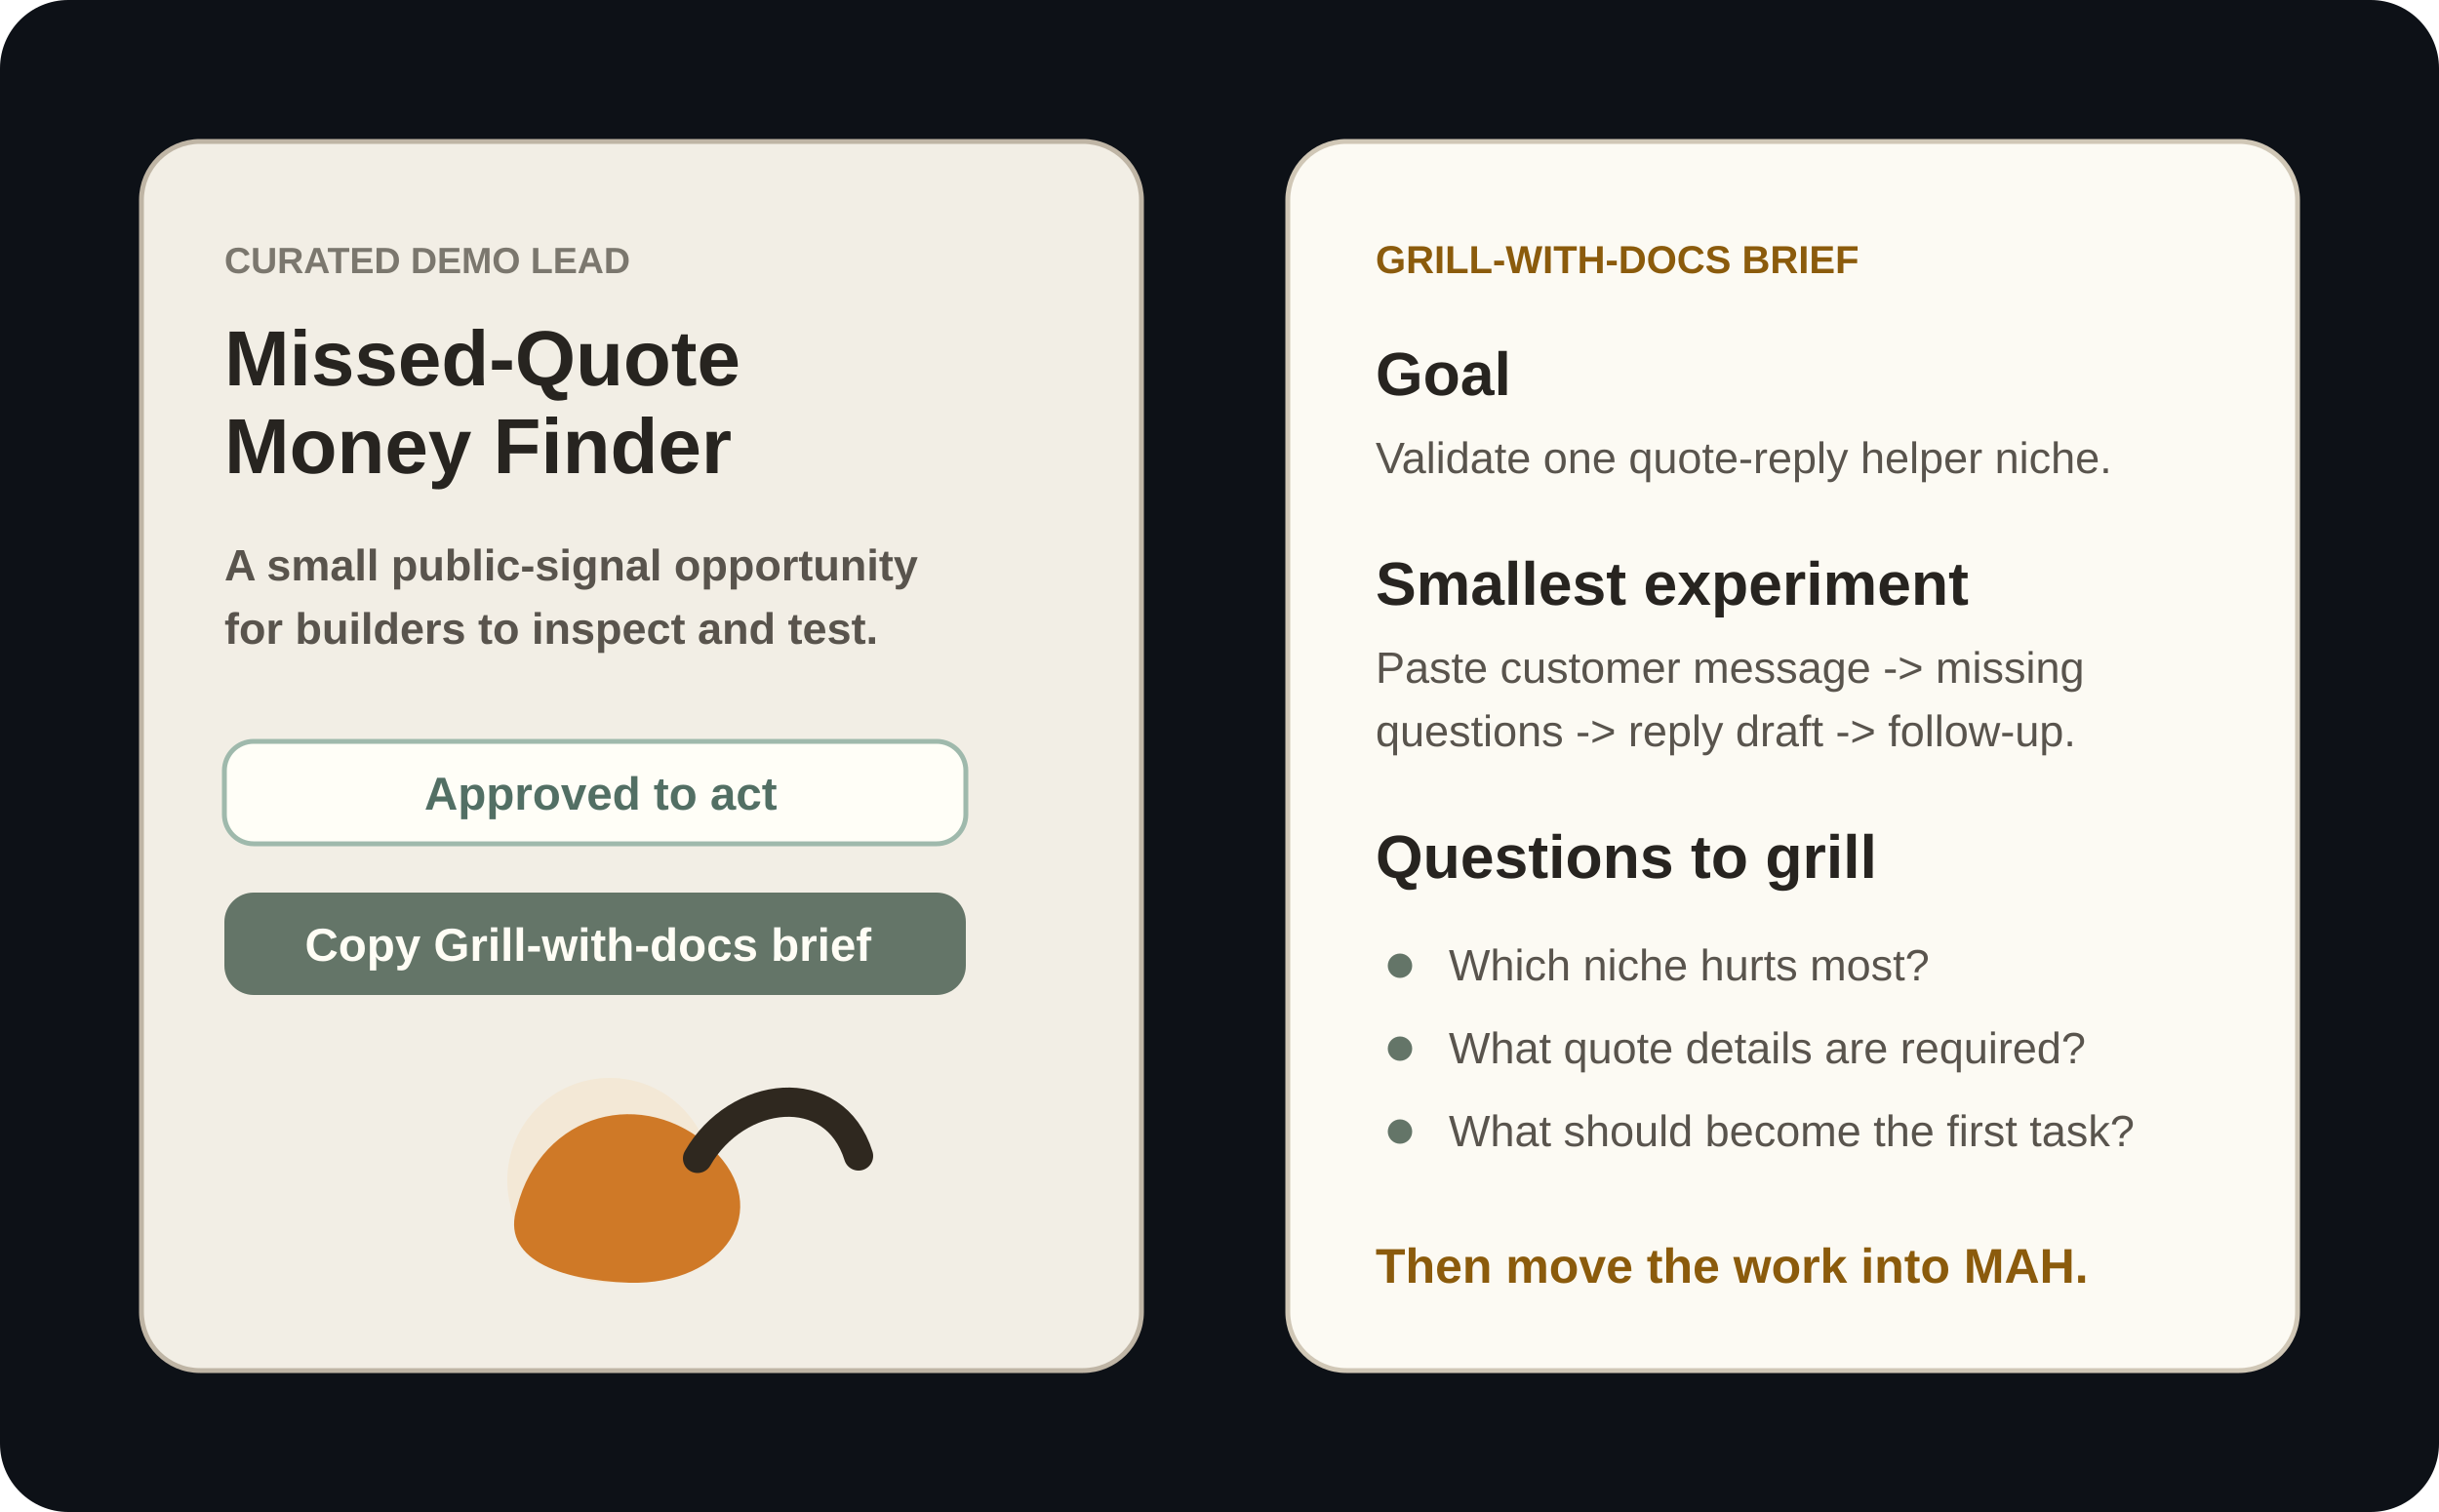
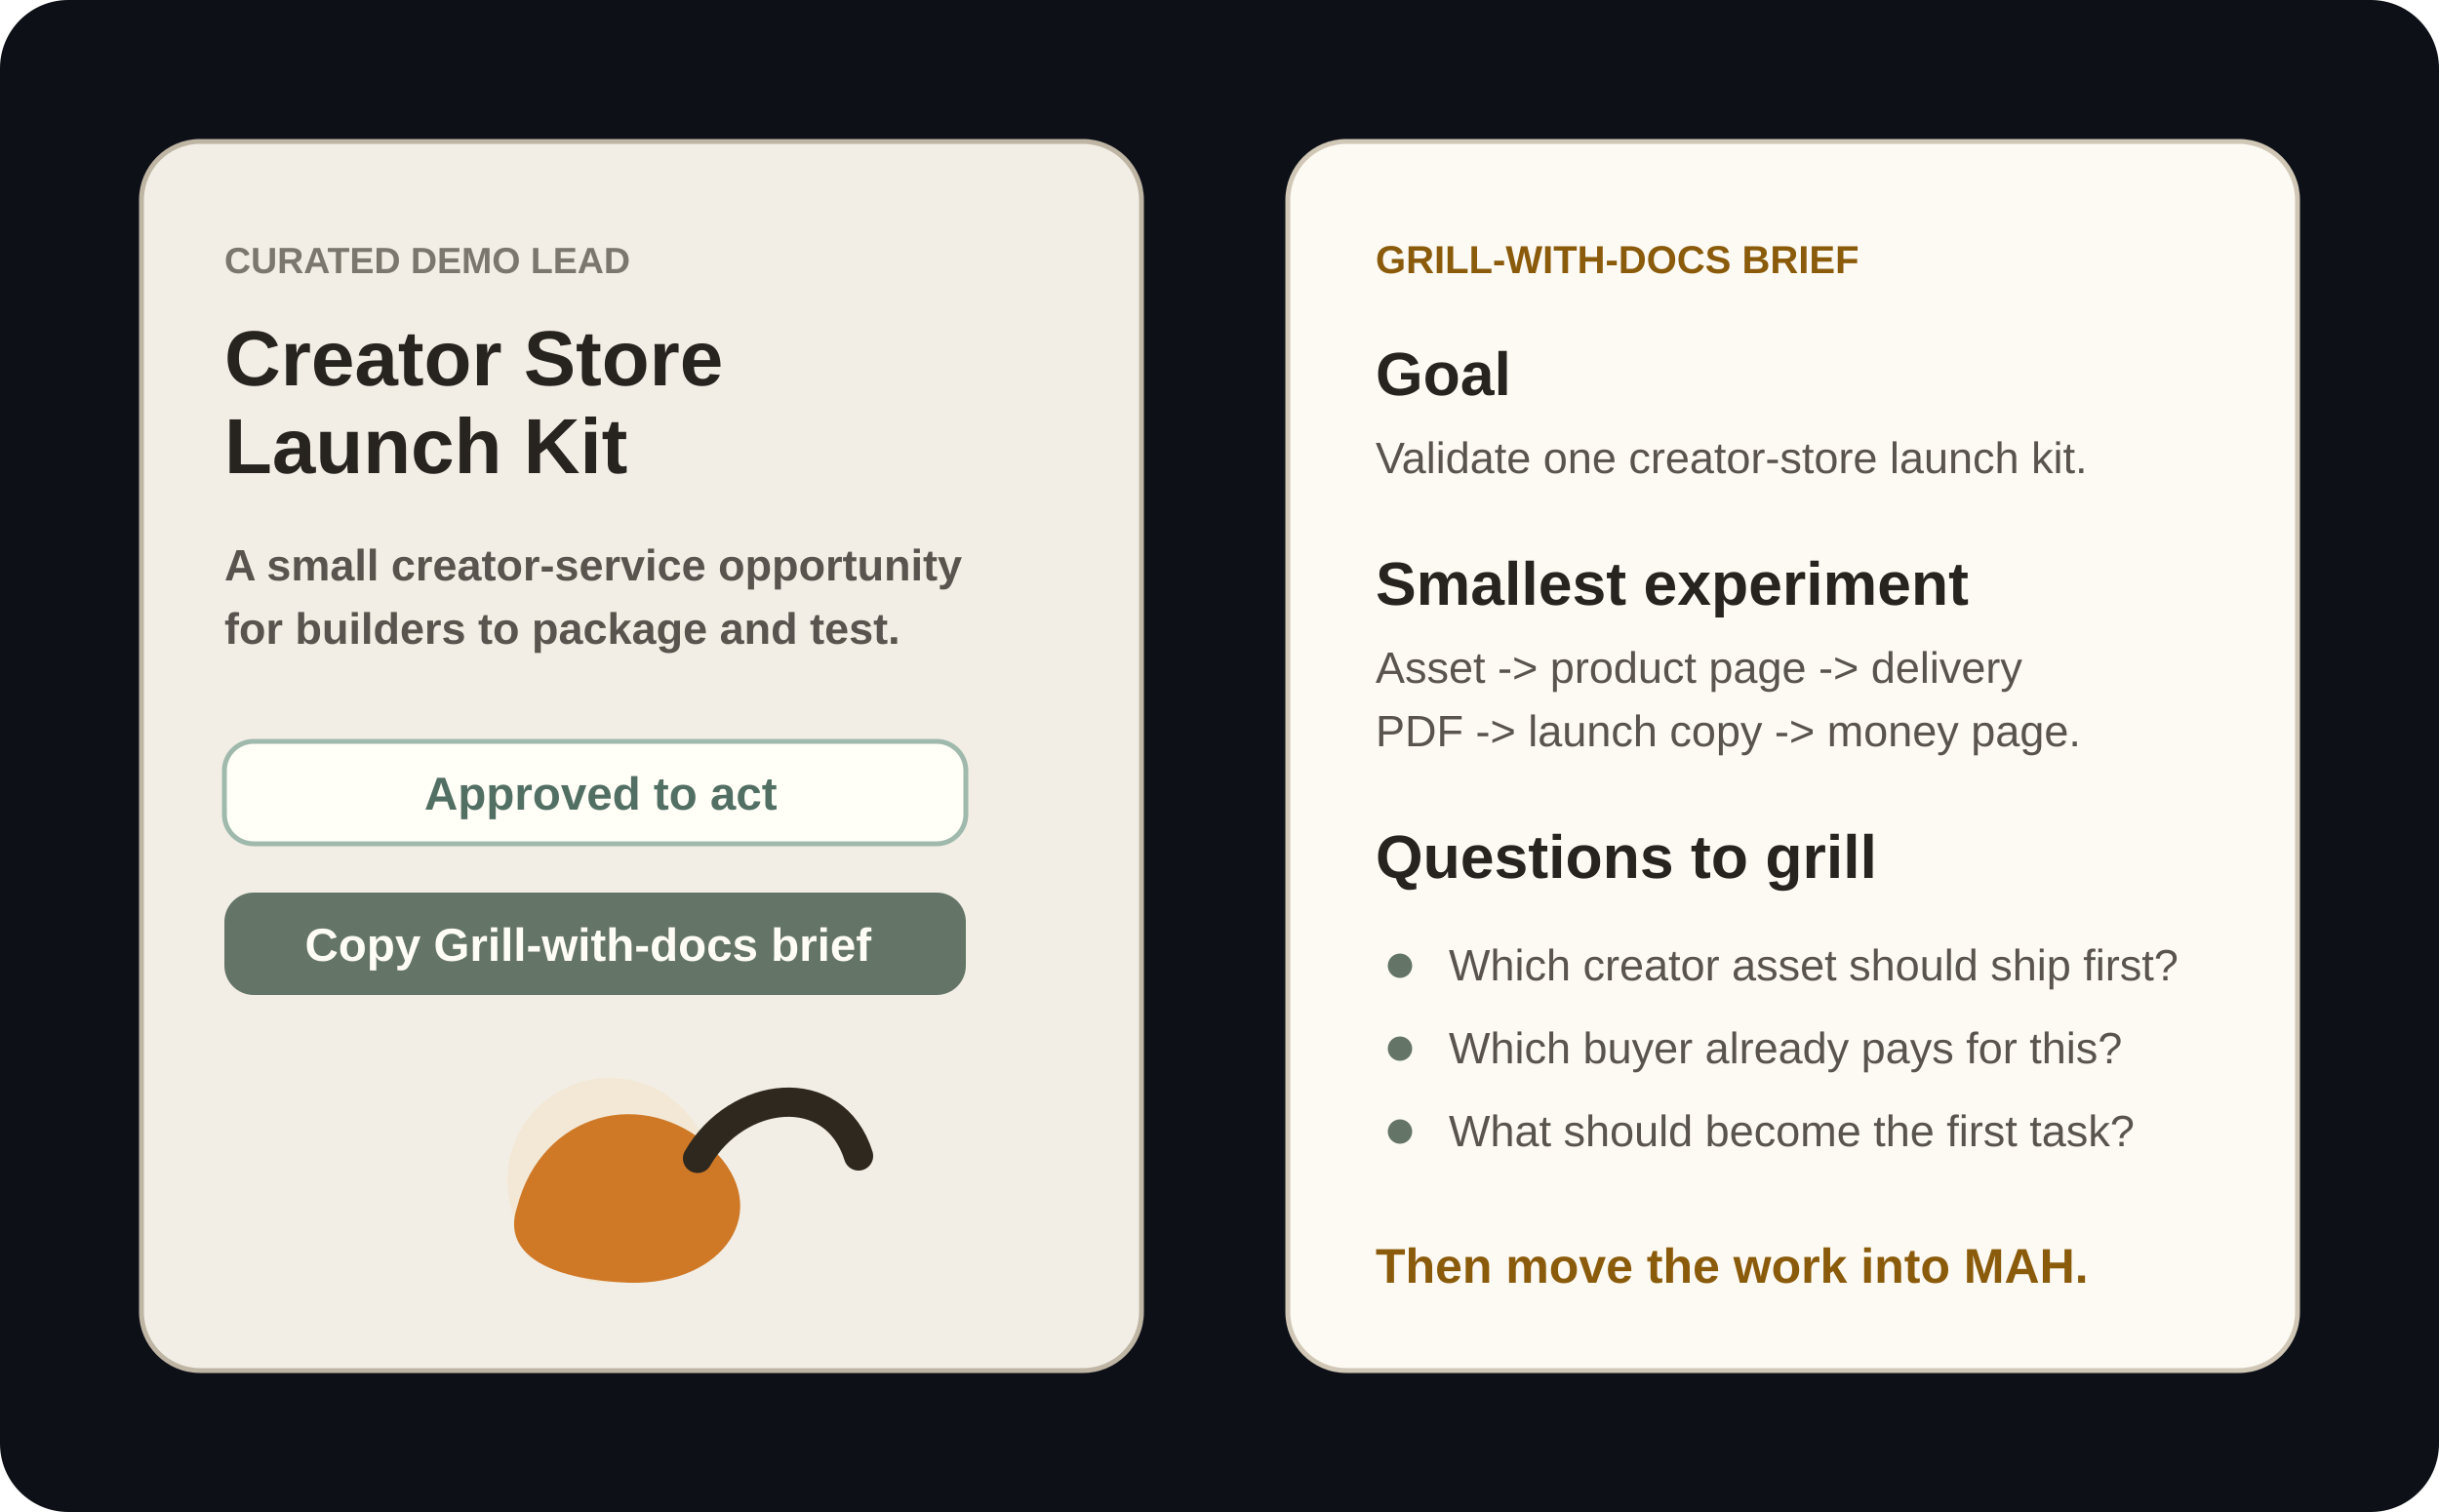
<svg xmlns="http://www.w3.org/2000/svg" width="1000" height="620" viewBox="0 0 1000 620" fill="none">
  <rect width="1000" height="620" rx="28" fill="#0D1117" />
  <rect x="58" y="58" width="410" height="504" rx="24" fill="#F2EEE5" stroke="#BFB5A5" stroke-width="2" />
  <text x="92" y="112" fill="#7B776E" font-family="Arial, sans-serif" font-size="15" font-weight="900">CURATED DEMO LEAD</text>
-   <text x="92" y="158" fill="#272420" font-family="Arial, sans-serif" font-size="32" font-weight="700">Missed-Quote</text>
-   <text x="92" y="194" fill="#272420" font-family="Arial, sans-serif" font-size="32" font-weight="700">Money Finder</text>
-   <text x="92" y="238" fill="#59544D" font-family="Arial, sans-serif" font-size="18" font-weight="700">A small public-signal opportunity</text>
-   <text x="92" y="264" fill="#59544D" font-family="Arial, sans-serif" font-size="18" font-weight="700">for builders to inspect and test.</text>
+   <text x="92" y="158" fill="#272420" font-family="Arial, sans-serif" font-size="32" font-weight="700">Creator Store</text>
+   <text x="92" y="194" fill="#272420" font-family="Arial, sans-serif" font-size="32" font-weight="700">Launch Kit</text>
+   <text x="92" y="238" fill="#59544D" font-family="Arial, sans-serif" font-size="18" font-weight="700">A small creator-service opportunity</text>
+   <text x="92" y="264" fill="#59544D" font-family="Arial, sans-serif" font-size="18" font-weight="700">for builders to package and test.</text>
  <rect x="92" y="304" width="304" height="42" rx="12" fill="#FFFEF7" stroke="#9FB9AC" stroke-width="2" />
  <text x="174" y="332" fill="#526F64" font-family="Arial, sans-serif" font-size="19" font-weight="700">Approved to act</text>
  <rect x="92" y="366" width="304" height="42" rx="12" fill="#647568" />
  <text x="125" y="394" fill="#FFFDF5" font-family="Arial, sans-serif" font-size="19" font-weight="700">Copy Grill-with-docs brief</text>
  <circle cx="250" cy="484" r="42" fill="#F3E8D6" />
  <path d="M212 495 C222 456 264 445 292 471 C318 496 297 527 258 526 C229 525 205 516 212 495Z" fill="#CF7927" />
  <path d="M286 475 C302 447 342 442 352 474" stroke="#2F281F" stroke-width="12" stroke-linecap="round" />
  <rect x="528" y="58" width="414" height="504" rx="24" fill="#FCFAF3" stroke="#D0C7B6" stroke-width="2" />
  <text x="564" y="112" fill="#8B5B0C" font-family="Arial, sans-serif" font-size="16" font-weight="900">GRILL-WITH-DOCS BRIEF</text>
  <text x="564" y="162" fill="#272420" font-family="Arial, sans-serif" font-size="25" font-weight="700">Goal</text>
-   <text x="564" y="194" fill="#59544D" font-family="Arial, sans-serif" font-size="18">Validate one quote-reply helper niche.</text>
+   <text x="564" y="194" fill="#59544D" font-family="Arial, sans-serif" font-size="18">Validate one creator-store launch kit.</text>
  <text x="564" y="248" fill="#272420" font-family="Arial, sans-serif" font-size="25" font-weight="700">Smallest experiment</text>
-   <text x="564" y="280" fill="#59544D" font-family="Arial, sans-serif" font-size="18">Paste customer message -&gt; missing</text>
-   <text x="564" y="306" fill="#59544D" font-family="Arial, sans-serif" font-size="18">questions -&gt; reply draft -&gt; follow-up.</text>
+   <text x="564" y="280" fill="#59544D" font-family="Arial, sans-serif" font-size="18">Asset -&gt; product page -&gt; delivery</text>
+   <text x="564" y="306" fill="#59544D" font-family="Arial, sans-serif" font-size="18">PDF -&gt; launch copy -&gt; money page.</text>
  <text x="564" y="360" fill="#272420" font-family="Arial, sans-serif" font-size="25" font-weight="700">Questions to grill</text>
  <circle cx="574" cy="396" r="5" fill="#647568" />
-   <text x="594" y="402" fill="#59544D" font-family="Arial, sans-serif" font-size="18">Which niche hurts most?</text>
+   <text x="594" y="402" fill="#59544D" font-family="Arial, sans-serif" font-size="18">Which creator asset should ship first?</text>
  <circle cx="574" cy="430" r="5" fill="#647568" />
-   <text x="594" y="436" fill="#59544D" font-family="Arial, sans-serif" font-size="18">What quote details are required?</text>
+   <text x="594" y="436" fill="#59544D" font-family="Arial, sans-serif" font-size="18">Which buyer already pays for this?</text>
  <circle cx="574" cy="464" r="5" fill="#647568" />
  <text x="594" y="470" fill="#59544D" font-family="Arial, sans-serif" font-size="18">What should become the first task?</text>
  <text x="564" y="526" fill="#8B5B0C" font-family="Arial, sans-serif" font-size="20" font-weight="700">Then move the work into MAH.</text>
</svg>
